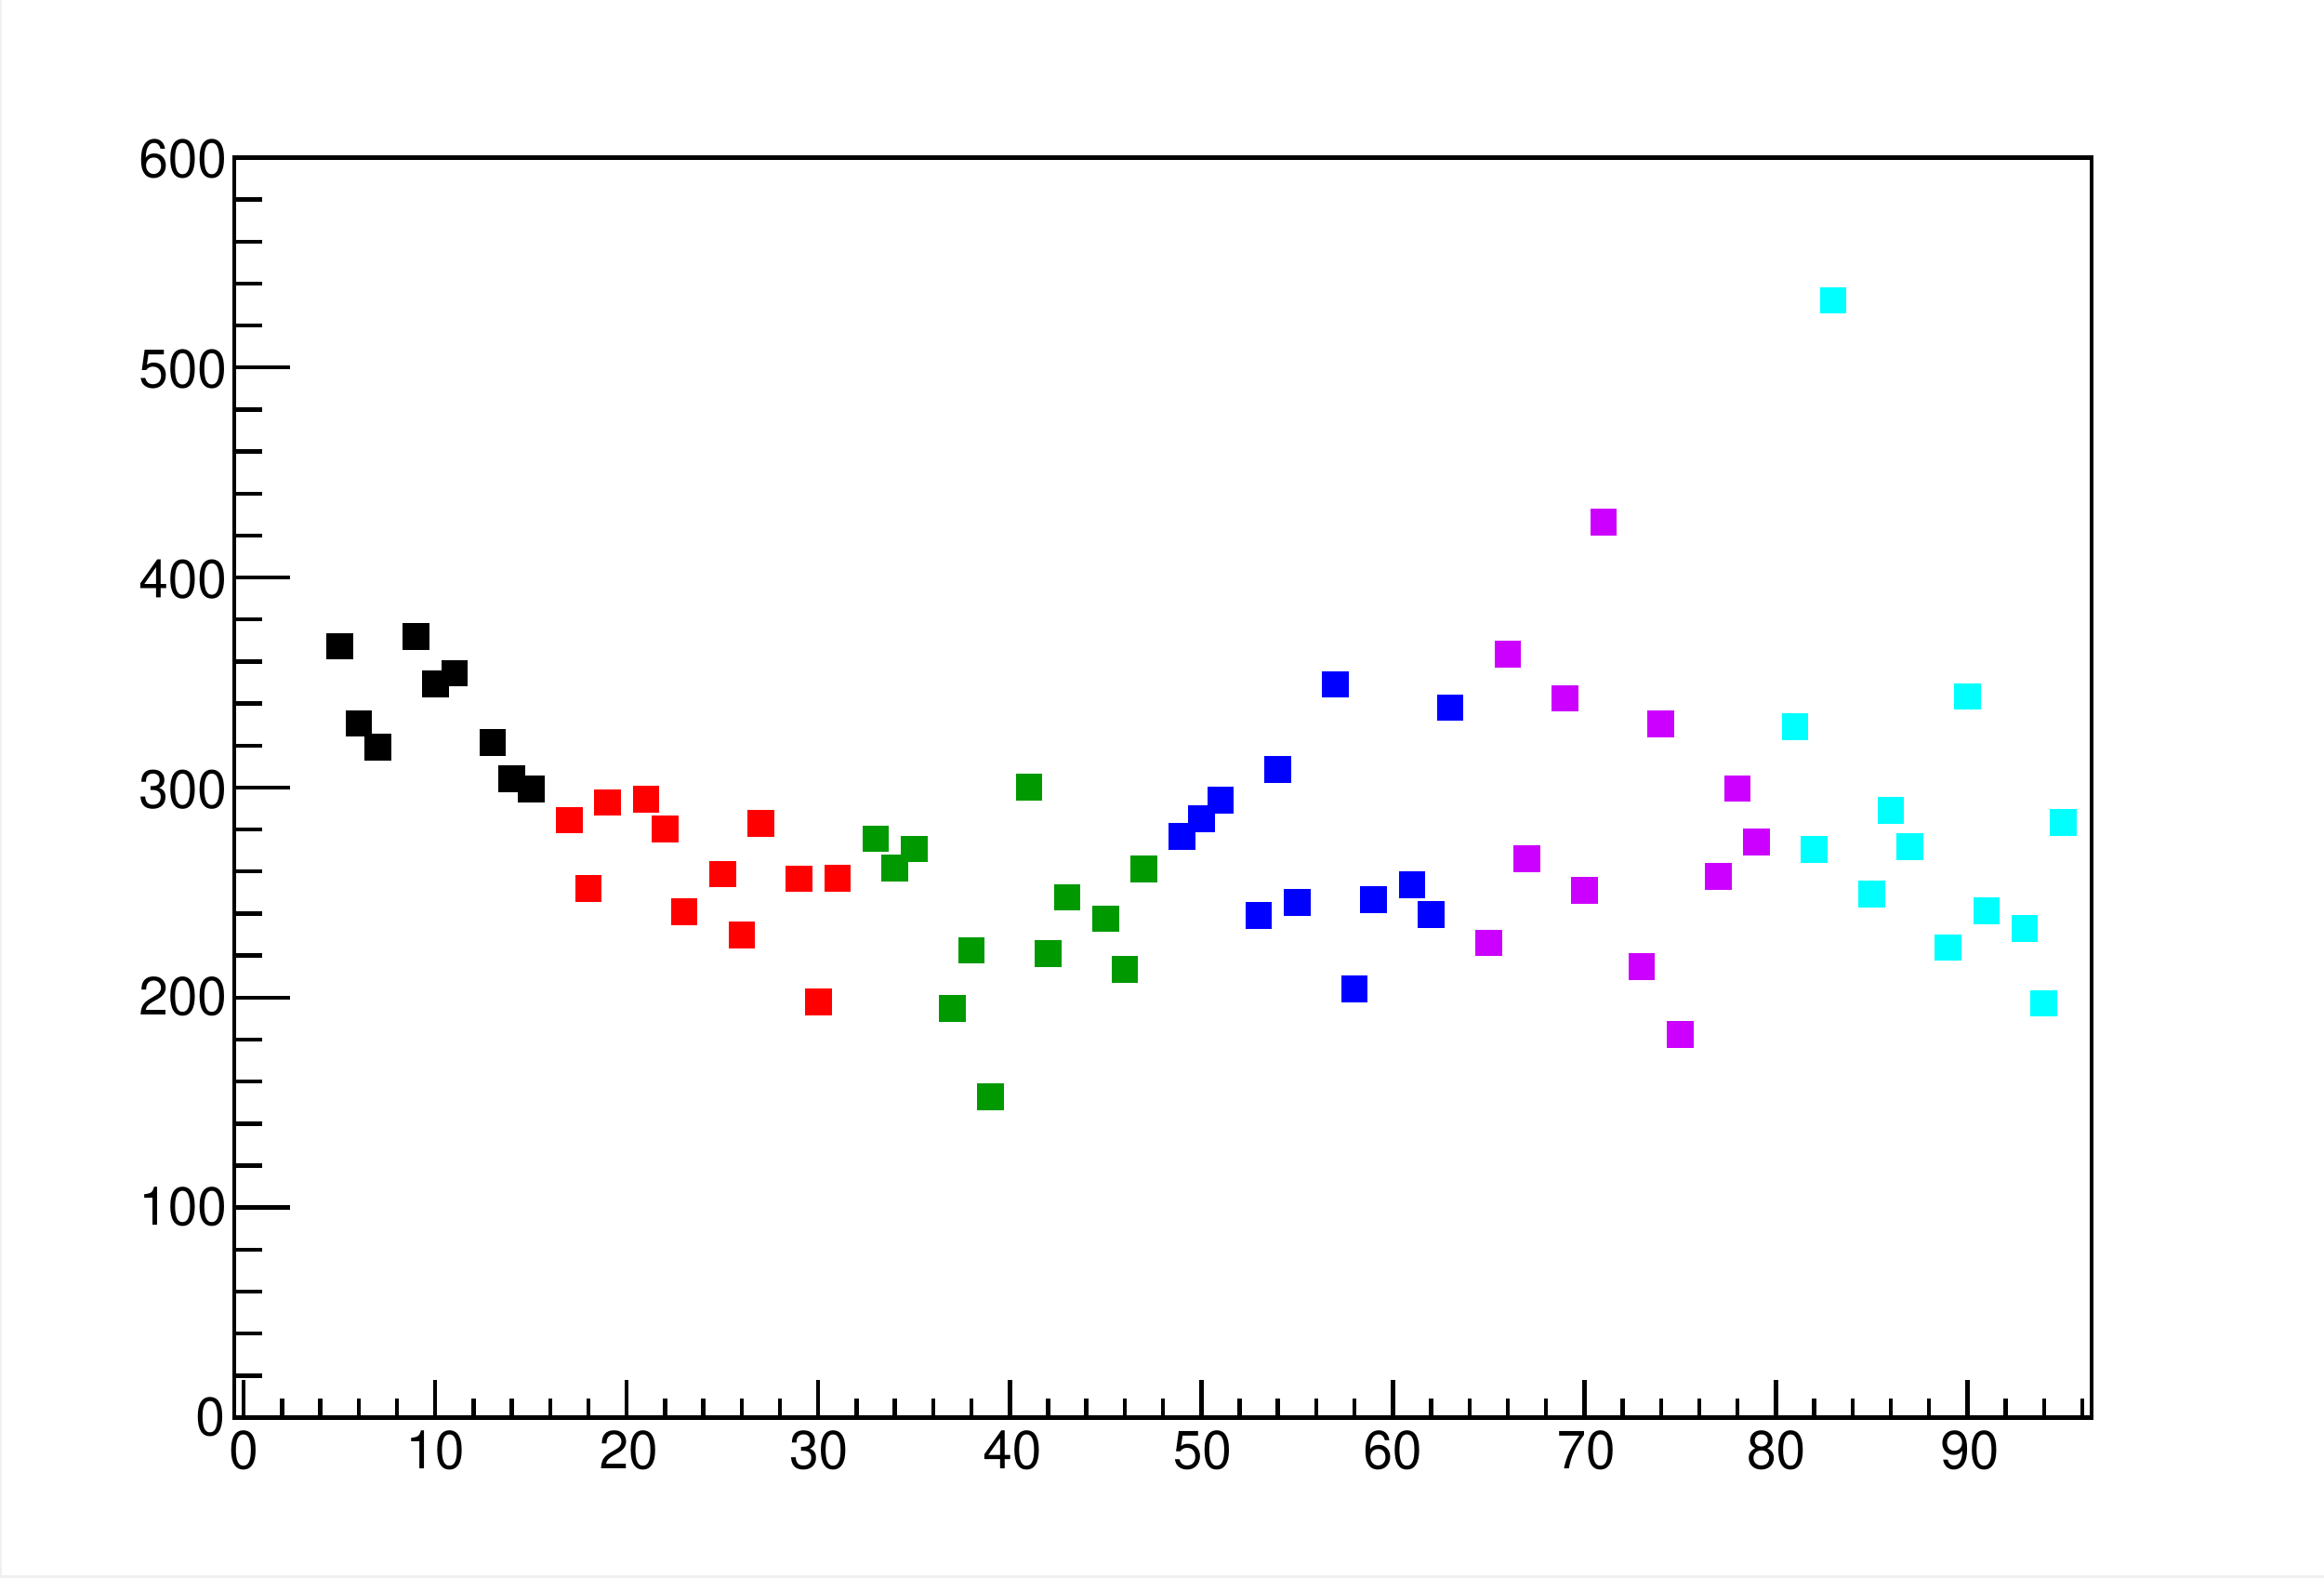
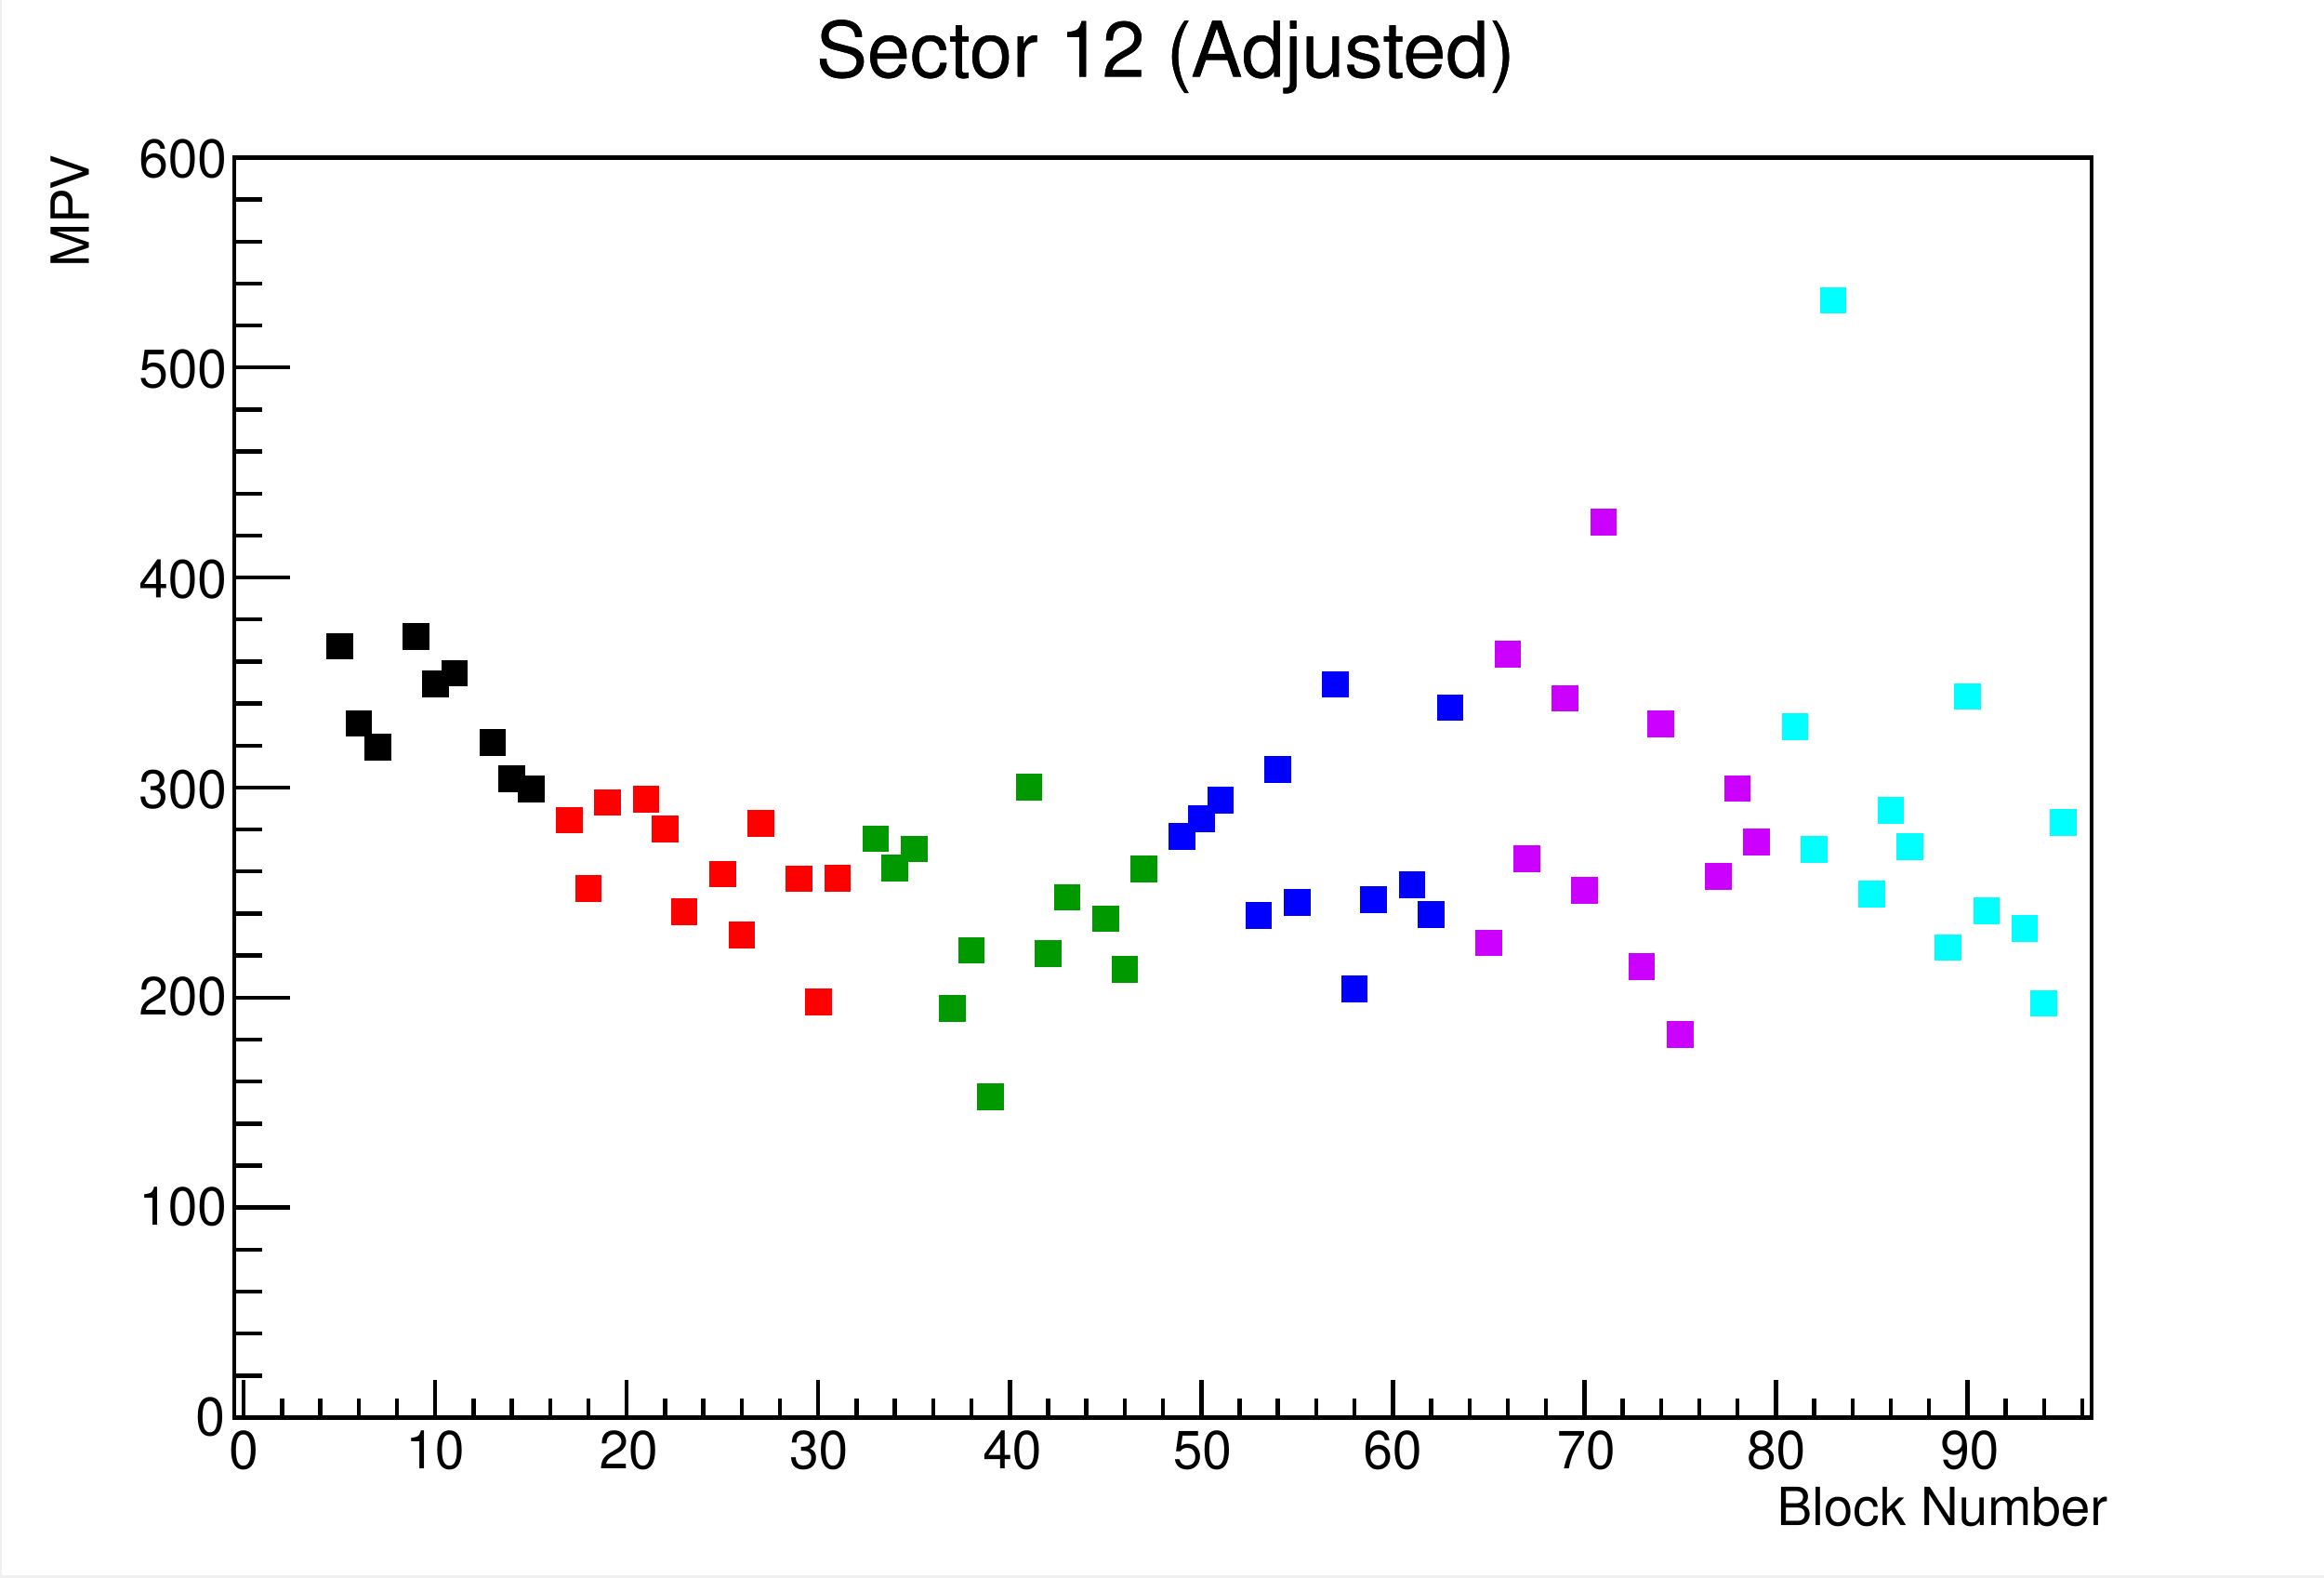
<svg xmlns="http://www.w3.org/2000/svg" width="567.429" height="384.969" viewBox="0 0 567.429 384.969" shape-rendering="crispEdges">
  <defs>
</defs>
  <rect x="0.5" y="0" width="566.929" height="384.469" fill="white" />
  <rect x="57.193" y="38.447" width="453.543" height="307.575" fill="white" />
  <rect x="57.193" y="38.447" width="453.543" height="307.575" fill="none" stroke="black" />
  <path d="M57.193,346.022h 453.543" fill="none" stroke="#000099" />
  <path d="M57.193,346.022h 453.543" fill="none" stroke="black" />
  <path d="M59.531,336.795v 9.227" fill="none" stroke="black" />
  <path d="M68.882,341.409v 4.614" fill="none" stroke="black" />
  <path d="M78.234,341.409v 4.614" fill="none" stroke="black" />
  <path d="M87.585,341.409v 4.614" fill="none" stroke="black" />
  <path d="M96.936,341.409v 4.614" fill="none" stroke="black" />
  <path d="M106.288,336.795v 9.227" fill="none" stroke="black" />
  <path d="M115.639,341.409v 4.614" fill="none" stroke="black" />
  <path d="M124.991,341.409v 4.614" fill="none" stroke="black" />
  <path d="M134.342,341.409v 4.614" fill="none" stroke="black" />
  <path d="M143.693,341.409v 4.614" fill="none" stroke="black" />
  <path d="M153.045,336.795v 9.227" fill="none" stroke="black" />
  <path d="M162.396,341.409v 4.614" fill="none" stroke="black" />
  <path d="M171.748,341.409v 4.614" fill="none" stroke="black" />
  <path d="M181.099,341.409v 4.614" fill="none" stroke="black" />
  <path d="M190.45,341.409v 4.614" fill="none" stroke="black" />
  <path d="M199.802,336.795v 9.227" fill="none" stroke="black" />
  <path d="M209.153,341.409v 4.614" fill="none" stroke="black" />
  <path d="M218.505,341.409v 4.614" fill="none" stroke="black" />
  <path d="M227.856,341.409v 4.614" fill="none" stroke="black" />
  <path d="M237.208,341.409v 4.614" fill="none" stroke="black" />
  <path d="M246.559,336.795v 9.227" fill="none" stroke="black" />
  <path d="M255.91,341.409v 4.614" fill="none" stroke="black" />
  <path d="M265.262,341.409v 4.614" fill="none" stroke="black" />
  <path d="M274.613,341.409v 4.614" fill="none" stroke="black" />
  <path d="M283.965,341.409v 4.614" fill="none" stroke="black" />
  <path d="M293.316,336.795v 9.227" fill="none" stroke="black" />
  <path d="M302.667,341.409v 4.614" fill="none" stroke="black" />
  <path d="M312.019,341.409v 4.614" fill="none" stroke="black" />
  <path d="M321.37,341.409v 4.614" fill="none" stroke="black" />
  <path d="M330.722,341.409v 4.614" fill="none" stroke="black" />
  <path d="M340.073,336.795v 9.227" fill="none" stroke="black" />
  <path d="M349.424,341.409v 4.614" fill="none" stroke="black" />
  <path d="M358.776,341.409v 4.614" fill="none" stroke="black" />
  <path d="M368.127,341.409v 4.614" fill="none" stroke="black" />
  <path d="M377.479,341.409v 4.614" fill="none" stroke="black" />
  <path d="M386.83,336.795v 9.227" fill="none" stroke="black" />
  <path d="M396.181,341.409v 4.614" fill="none" stroke="black" />
  <path d="M405.533,341.409v 4.614" fill="none" stroke="black" />
  <path d="M414.884,341.409v 4.614" fill="none" stroke="black" />
  <path d="M424.236,341.409v 4.614" fill="none" stroke="black" />
  <path d="M433.587,336.795v 9.227" fill="none" stroke="black" />
  <path d="M442.939,341.409v 4.614" fill="none" stroke="black" />
  <path d="M452.29,341.409v 4.614" fill="none" stroke="black" />
  <path d="M461.641,341.409v 4.614" fill="none" stroke="black" />
  <path d="M470.993,341.409v 4.614" fill="none" stroke="black" />
  <path d="M480.344,336.795v 9.227" fill="none" stroke="black" />
  <path d="M59.531,336.795v 9.227" fill="none" stroke="black" />
  <path d="M480.344,336.795v 9.227" fill="none" stroke="black" />
  <path d="M489.696,341.409v 4.614" fill="none" stroke="black" />
  <path d="M499.047,341.409v 4.614" fill="none" stroke="black" />
  <path d="M508.398,341.409v 4.614" fill="none" stroke="black" />
  <text xml:space="preserve" x="55.89" y="358.403" fill="black" font-size="12.845" font-family="Helvetica">0</text>
  <text xml:space="preserve" x="99.061" y="358.403" fill="black" font-size="12.845" font-family="Helvetica">10</text>
  <text xml:space="preserve" x="146.305" y="358.403" fill="black" font-size="12.845" font-family="Helvetica">20</text>
  <text xml:space="preserve" x="192.735" y="358.403" fill="black" font-size="12.845" font-family="Helvetica">30</text>
  <text xml:space="preserve" x="239.979" y="358.403" fill="black" font-size="12.845" font-family="Helvetica">40</text>
  <text xml:space="preserve" x="286.408" y="358.403" fill="black" font-size="12.845" font-family="Helvetica">50</text>
  <text xml:space="preserve" x="332.838" y="358.403" fill="black" font-size="12.845" font-family="Helvetica">60</text>
  <text xml:space="preserve" x="380.082" y="358.403" fill="black" font-size="12.845" font-family="Helvetica">70</text>
  <text xml:space="preserve" x="426.511" y="358.403" fill="black" font-size="12.845" font-family="Helvetica">80</text>
  <text xml:space="preserve" x="473.755" y="358.403" fill="black" font-size="12.845" font-family="Helvetica">90</text>
+   <text xml:space="preserve" x="433.842" y="372.251" fill="black" font-size="12.845" font-family="Helvetica">Block Number</text>
  <path d="M57.193,346.022v -307.575" fill="none" stroke="black" />
  <path d="M70.799,346.022h -13.606" fill="none" stroke="black" />
  <path d="M63.996,335.77h -6.803" fill="none" stroke="black" />
  <path d="M63.996,325.517h -6.803" fill="none" stroke="black" />
  <path d="M63.996,315.265h -6.803" fill="none" stroke="black" />
  <path d="M63.996,305.012h -6.803" fill="none" stroke="black" />
  <path d="M70.799,294.76h -13.606" fill="none" stroke="black" />
  <path d="M63.996,284.507h -6.803" fill="none" stroke="black" />
  <path d="M63.996,274.255h -6.803" fill="none" stroke="black" />
  <path d="M63.996,264.002h -6.803" fill="none" stroke="black" />
  <path d="M63.996,253.75h -6.803" fill="none" stroke="black" />
  <path d="M70.799,243.497h -13.606" fill="none" stroke="black" />
  <path d="M63.996,233.245h -6.803" fill="none" stroke="black" />
  <path d="M63.996,222.992h -6.803" fill="none" stroke="black" />
  <path d="M63.996,212.74h -6.803" fill="none" stroke="black" />
  <path d="M63.996,202.487h -6.803" fill="none" stroke="black" />
  <path d="M70.799,192.235h -13.606" fill="none" stroke="black" />
  <path d="M63.996,181.982h -6.803" fill="none" stroke="black" />
  <path d="M63.996,171.73h -6.803" fill="none" stroke="black" />
  <path d="M63.996,161.477h -6.803" fill="none" stroke="black" />
  <path d="M63.996,151.225h -6.803" fill="none" stroke="black" />
  <path d="M70.799,140.972h -13.606" fill="none" stroke="black" />
  <path d="M63.996,130.72h -6.803" fill="none" stroke="black" />
  <path d="M63.996,120.467h -6.803" fill="none" stroke="black" />
  <path d="M63.996,110.215h -6.803" fill="none" stroke="black" />
  <path d="M63.996,99.962h -6.803" fill="none" stroke="black" />
  <path d="M70.799,89.71h -13.606" fill="none" stroke="black" />
  <path d="M63.996,79.457h -6.803" fill="none" stroke="black" />
  <path d="M63.996,69.204h -6.803" fill="none" stroke="black" />
  <path d="M63.996,58.952h -6.803" fill="none" stroke="black" />
  <path d="M63.996,48.699h -6.803" fill="none" stroke="black" />
  <path d="M70.799,38.447h -13.606" fill="none" stroke="black" />
  <text xml:space="preserve" x="47.744" y="350.258" fill="black" font-size="12.845" font-family="Helvetica">0</text>
  <text xml:space="preserve" x="33.897" y="298.941" fill="black" font-size="12.845" font-family="Helvetica">100</text>
  <text xml:space="preserve" x="33.897" y="247.624" fill="black" font-size="12.845" font-family="Helvetica">200</text>
  <text xml:space="preserve" x="33.897" y="197.122" fill="black" font-size="12.845" font-family="Helvetica">300</text>
  <text xml:space="preserve" x="33.897" y="145.805" fill="black" font-size="12.845" font-family="Helvetica">400</text>
  <text xml:space="preserve" x="33.897" y="94.488" fill="black" font-size="12.845" font-family="Helvetica">500</text>
  <text xml:space="preserve" x="33.897" y="43.171" fill="black" font-size="12.845" font-family="Helvetica">600</text>
+   <g transform="rotate(-90,21.6784,65.1643)">
+     <text xml:space="preserve" x="21.678" y="65.164" fill="black" font-size="12.845" font-family="Helvetica">MPV</text>
+   </g>
+   <text xml:space="preserve" x="199.251" y="18.735" fill="black" font-size="18.794" font-family="Helvetica">Sector 12 (Adjusted)</text>
  <g fill="black">
    <rect x="79.651" y="154.463" width="6.516" height="6.516" />
  </g>
  <g fill="black">
    <rect x="84.327" y="173.345" width="6.516" height="6.516" />
  </g>
  <g fill="black">
    <rect x="89.002" y="179.079" width="6.516" height="6.516" />
  </g>
  <g fill="black">
    <rect x="98.354" y="152.166" width="6.516" height="6.516" />
  </g>
  <g fill="black">
    <rect x="103.03" y="163.683" width="6.516" height="6.516" />
  </g>
  <g fill="black">
    <rect x="107.705" y="161.064" width="6.516" height="6.516" />
  </g>
  <g fill="black">
    <rect x="117.057" y="178.009" width="6.516" height="6.516" />
  </g>
  <g fill="black">
    <rect x="121.732" y="186.833" width="6.516" height="6.516" />
  </g>
  <g fill="black">
    <rect x="126.408" y="189.321" width="6.516" height="6.516" />
  </g>
  <g fill="#ff0000">
    <rect x="135.76" y="196.917" width="6.516" height="6.516" />
  </g>
  <g fill="#ff0000">
    <rect x="140.435" y="213.59" width="6.516" height="6.516" />
  </g>
  <g fill="#ff0000">
    <rect x="145.111" y="192.638" width="6.516" height="6.516" />
  </g>
  <g fill="#ff0000">
    <rect x="154.462" y="191.892" width="6.516" height="6.516" />
  </g>
  <g fill="#ff0000">
    <rect x="159.138" y="199.152" width="6.516" height="6.516" />
  </g>
  <g fill="#ff0000">
    <rect x="163.814" y="219.257" width="6.516" height="6.516" />
  </g>
  <g fill="#ff0000">
    <rect x="173.165" y="210.092" width="6.516" height="6.516" />
  </g>
  <g fill="#ff0000">
    <rect x="177.841" y="225.04" width="6.516" height="6.516" />
  </g>
  <g fill="#ff0000">
    <rect x="182.517" y="197.655" width="6.516" height="6.516" />
  </g>
  <g fill="#ff0000">
    <rect x="191.868" y="211.214" width="6.516" height="6.516" />
  </g>
  <g fill="#ff0000">
    <rect x="196.544" y="241.336" width="6.516" height="6.516" />
  </g>
  <g fill="#ff0000">
    <rect x="201.219" y="211.165" width="6.516" height="6.516" />
  </g>
  <g fill="#009900">
    <rect x="210.571" y="201.452" width="6.516" height="6.516" />
  </g>
  <g fill="#009900">
    <rect x="215.246" y="208.628" width="6.516" height="6.516" />
  </g>
  <g fill="#009900">
    <rect x="219.922" y="203.956" width="6.516" height="6.516" />
  </g>
  <g fill="#009900">
    <rect x="229.274" y="242.855" width="6.516" height="6.516" />
  </g>
  <g fill="#009900">
    <rect x="233.949" y="228.725" width="6.516" height="6.516" />
  </g>
  <g fill="#009900">
    <rect x="238.625" y="264.515" width="6.516" height="6.516" />
  </g>
  <g fill="#009900">
    <rect x="247.976" y="188.861" width="6.516" height="6.516" />
  </g>
  <g fill="#009900">
    <rect x="252.652" y="229.424" width="6.516" height="6.516" />
  </g>
  <g fill="#009900">
    <rect x="257.328" y="215.79" width="6.516" height="6.516" />
  </g>
  <g fill="#009900">
    <rect x="266.679" y="221" width="6.516" height="6.516" />
  </g>
  <g fill="#009900">
    <rect x="271.355" y="233.372" width="6.516" height="6.516" />
  </g>
  <g fill="#009900">
    <rect x="276.031" y="208.84" width="6.516" height="6.516" />
  </g>
  <g fill="#0000ff">
    <rect x="285.382" y="200.878" width="6.516" height="6.516" />
  </g>
  <g fill="#0000ff">
    <rect x="290.058" y="196.613" width="6.516" height="6.516" />
  </g>
  <g fill="#0000ff">
    <rect x="294.733" y="192.111" width="6.516" height="6.516" />
  </g>
  <g fill="#0000ff">
    <rect x="304.085" y="220.217" width="6.516" height="6.516" />
  </g>
  <g fill="#0000ff">
    <rect x="308.761" y="184.625" width="6.516" height="6.516" />
  </g>
  <g fill="#0000ff">
    <rect x="313.436" y="216.958" width="6.516" height="6.516" />
  </g>
  <g fill="#0000ff">
    <rect x="322.788" y="163.783" width="6.516" height="6.516" />
  </g>
  <g fill="#0000ff">
    <rect x="327.463" y="238.2" width="6.516" height="6.516" />
  </g>
  <g fill="#0000ff">
    <rect x="332.139" y="216.356" width="6.516" height="6.516" />
  </g>
  <g fill="#0000ff">
    <rect x="341.491" y="212.742" width="6.516" height="6.516" />
  </g>
  <g fill="#0000ff">
    <rect x="346.166" y="219.924" width="6.516" height="6.516" />
  </g>
  <g fill="#0000ff">
    <rect x="350.842" y="169.476" width="6.516" height="6.516" />
  </g>
  <g fill="#cc00ff">
    <rect x="360.193" y="226.87" width="6.516" height="6.516" />
  </g>
  <g fill="#cc00ff">
    <rect x="364.869" y="156.339" width="6.516" height="6.516" />
  </g>
  <g fill="#cc00ff">
    <rect x="369.545" y="206.388" width="6.516" height="6.516" />
  </g>
  <g fill="#cc00ff">
    <rect x="378.896" y="167.167" width="6.516" height="6.516" />
  </g>
  <g fill="#cc00ff">
    <rect x="383.572" y="214.126" width="6.516" height="6.516" />
  </g>
  <g fill="#cc00ff">
    <rect x="388.248" y="124.235" width="6.516" height="6.516" />
  </g>
  <g fill="#cc00ff">
    <rect x="397.599" y="232.752" width="6.516" height="6.516" />
  </g>
  <g fill="#cc00ff">
    <rect x="402.275" y="173.401" width="6.516" height="6.516" />
  </g>
  <g fill="#cc00ff">
    <rect x="406.95" y="249.268" width="6.516" height="6.516" />
  </g>
  <g fill="#cc00ff">
    <rect x="416.302" y="210.669" width="6.516" height="6.516" />
  </g>
  <g fill="#cc00ff">
    <rect x="420.977" y="189.223" width="6.516" height="6.516" />
  </g>
  <g fill="#cc00ff">
    <rect x="425.653" y="202.232" width="6.516" height="6.516" />
  </g>
  <g fill="#00ffff">
    <rect x="435.005" y="174.169" width="6.516" height="6.516" />
  </g>
  <g fill="#00ffff">
    <rect x="439.68" y="204.021" width="6.516" height="6.516" />
  </g>
  <g fill="#00ffff">
    <rect x="444.356" y="70.041" width="6.516" height="6.516" />
  </g>
  <g fill="#00ffff">
    <rect x="453.707" y="214.916" width="6.516" height="6.516" />
  </g>
  <g fill="#00ffff">
    <rect x="458.383" y="194.562" width="6.516" height="6.516" />
  </g>
  <g fill="#00ffff">
    <rect x="463.059" y="203.391" width="6.516" height="6.516" />
  </g>
  <g fill="#00ffff">
    <rect x="472.41" y="228.011" width="6.516" height="6.516" />
  </g>
  <g fill="#00ffff">
    <rect x="477.086" y="166.742" width="6.516" height="6.516" />
  </g>
  <g fill="#00ffff">
    <rect x="481.762" y="219.117" width="6.516" height="6.516" />
  </g>
  <g fill="#00ffff">
    <rect x="491.113" y="223.296" width="6.516" height="6.516" />
  </g>
  <g fill="#00ffff">
    <rect x="495.789" y="241.623" width="6.516" height="6.516" />
  </g>
  <g fill="#00ffff">
    <rect x="500.464" y="197.42" width="6.516" height="6.516" />
  </g>
  <path d="M57.193,346.022h 453.543" fill="none" stroke="black" />
  <path d="M59.531,336.795v 9.227" fill="none" stroke="black" />
  <path d="M68.882,341.409v 4.614" fill="none" stroke="black" />
  <path d="M78.234,341.409v 4.614" fill="none" stroke="black" />
  <path d="M87.585,341.409v 4.614" fill="none" stroke="black" />
  <path d="M96.936,341.409v 4.614" fill="none" stroke="black" />
  <path d="M106.288,336.795v 9.227" fill="none" stroke="black" />
  <path d="M115.639,341.409v 4.614" fill="none" stroke="black" />
  <path d="M124.991,341.409v 4.614" fill="none" stroke="black" />
  <path d="M134.342,341.409v 4.614" fill="none" stroke="black" />
  <path d="M143.693,341.409v 4.614" fill="none" stroke="black" />
  <path d="M153.045,336.795v 9.227" fill="none" stroke="black" />
  <path d="M162.396,341.409v 4.614" fill="none" stroke="black" />
  <path d="M171.748,341.409v 4.614" fill="none" stroke="black" />
  <path d="M181.099,341.409v 4.614" fill="none" stroke="black" />
  <path d="M190.45,341.409v 4.614" fill="none" stroke="black" />
  <path d="M199.802,336.795v 9.227" fill="none" stroke="black" />
  <path d="M209.153,341.409v 4.614" fill="none" stroke="black" />
  <path d="M218.505,341.409v 4.614" fill="none" stroke="black" />
  <path d="M227.856,341.409v 4.614" fill="none" stroke="black" />
  <path d="M237.208,341.409v 4.614" fill="none" stroke="black" />
  <path d="M246.559,336.795v 9.227" fill="none" stroke="black" />
  <path d="M255.91,341.409v 4.614" fill="none" stroke="black" />
  <path d="M265.262,341.409v 4.614" fill="none" stroke="black" />
  <path d="M274.613,341.409v 4.614" fill="none" stroke="black" />
  <path d="M283.965,341.409v 4.614" fill="none" stroke="black" />
  <path d="M293.316,336.795v 9.227" fill="none" stroke="black" />
  <path d="M302.667,341.409v 4.614" fill="none" stroke="black" />
  <path d="M312.019,341.409v 4.614" fill="none" stroke="black" />
  <path d="M321.37,341.409v 4.614" fill="none" stroke="black" />
  <path d="M330.722,341.409v 4.614" fill="none" stroke="black" />
  <path d="M340.073,336.795v 9.227" fill="none" stroke="black" />
  <path d="M349.424,341.409v 4.614" fill="none" stroke="black" />
  <path d="M358.776,341.409v 4.614" fill="none" stroke="black" />
  <path d="M368.127,341.409v 4.614" fill="none" stroke="black" />
  <path d="M377.479,341.409v 4.614" fill="none" stroke="black" />
  <path d="M386.83,336.795v 9.227" fill="none" stroke="black" />
  <path d="M396.181,341.409v 4.614" fill="none" stroke="black" />
  <path d="M405.533,341.409v 4.614" fill="none" stroke="black" />
  <path d="M414.884,341.409v 4.614" fill="none" stroke="black" />
  <path d="M424.236,341.409v 4.614" fill="none" stroke="black" />
  <path d="M433.587,336.795v 9.227" fill="none" stroke="black" />
  <path d="M442.939,341.409v 4.614" fill="none" stroke="black" />
  <path d="M452.29,341.409v 4.614" fill="none" stroke="black" />
  <path d="M461.641,341.409v 4.614" fill="none" stroke="black" />
  <path d="M470.993,341.409v 4.614" fill="none" stroke="black" />
  <path d="M480.344,336.795v 9.227" fill="none" stroke="black" />
  <path d="M59.531,336.795v 9.227" fill="none" stroke="black" />
  <path d="M480.344,336.795v 9.227" fill="none" stroke="black" />
  <path d="M489.696,341.409v 4.614" fill="none" stroke="black" />
  <path d="M499.047,341.409v 4.614" fill="none" stroke="black" />
  <path d="M508.398,341.409v 4.614" fill="none" stroke="black" />
  <path d="M57.193,346.022v -307.575" fill="none" stroke="black" />
  <path d="M70.799,346.022h -13.606" fill="none" stroke="black" />
  <path d="M63.996,335.77h -6.803" fill="none" stroke="black" />
  <path d="M63.996,325.517h -6.803" fill="none" stroke="black" />
  <path d="M63.996,315.265h -6.803" fill="none" stroke="black" />
  <path d="M63.996,305.012h -6.803" fill="none" stroke="black" />
  <path d="M70.799,294.76h -13.606" fill="none" stroke="black" />
  <path d="M63.996,284.507h -6.803" fill="none" stroke="black" />
  <path d="M63.996,274.255h -6.803" fill="none" stroke="black" />
  <path d="M63.996,264.002h -6.803" fill="none" stroke="black" />
  <path d="M63.996,253.75h -6.803" fill="none" stroke="black" />
  <path d="M70.799,243.497h -13.606" fill="none" stroke="black" />
  <path d="M63.996,233.245h -6.803" fill="none" stroke="black" />
  <path d="M63.996,222.992h -6.803" fill="none" stroke="black" />
  <path d="M63.996,212.74h -6.803" fill="none" stroke="black" />
  <path d="M63.996,202.487h -6.803" fill="none" stroke="black" />
  <path d="M70.799,192.235h -13.606" fill="none" stroke="black" />
  <path d="M63.996,181.982h -6.803" fill="none" stroke="black" />
  <path d="M63.996,171.73h -6.803" fill="none" stroke="black" />
  <path d="M63.996,161.477h -6.803" fill="none" stroke="black" />
  <path d="M63.996,151.225h -6.803" fill="none" stroke="black" />
  <path d="M70.799,140.972h -13.606" fill="none" stroke="black" />
  <path d="M63.996,130.72h -6.803" fill="none" stroke="black" />
  <path d="M63.996,120.467h -6.803" fill="none" stroke="black" />
  <path d="M63.996,110.215h -6.803" fill="none" stroke="black" />
  <path d="M63.996,99.962h -6.803" fill="none" stroke="black" />
  <path d="M70.799,89.71h -13.606" fill="none" stroke="black" />
  <path d="M63.996,79.457h -6.803" fill="none" stroke="black" />
  <path d="M63.996,69.204h -6.803" fill="none" stroke="black" />
  <path d="M63.996,58.952h -6.803" fill="none" stroke="black" />
  <path d="M63.996,48.699h -6.803" fill="none" stroke="black" />
  <path d="M70.799,38.447h -13.606" fill="none" stroke="black" />
+   <text xml:space="preserve" x="199.251" y="18.735" fill="black" font-size="18.794" font-family="Helvetica">Sector 12 (Adjusted)</text>
</svg>
